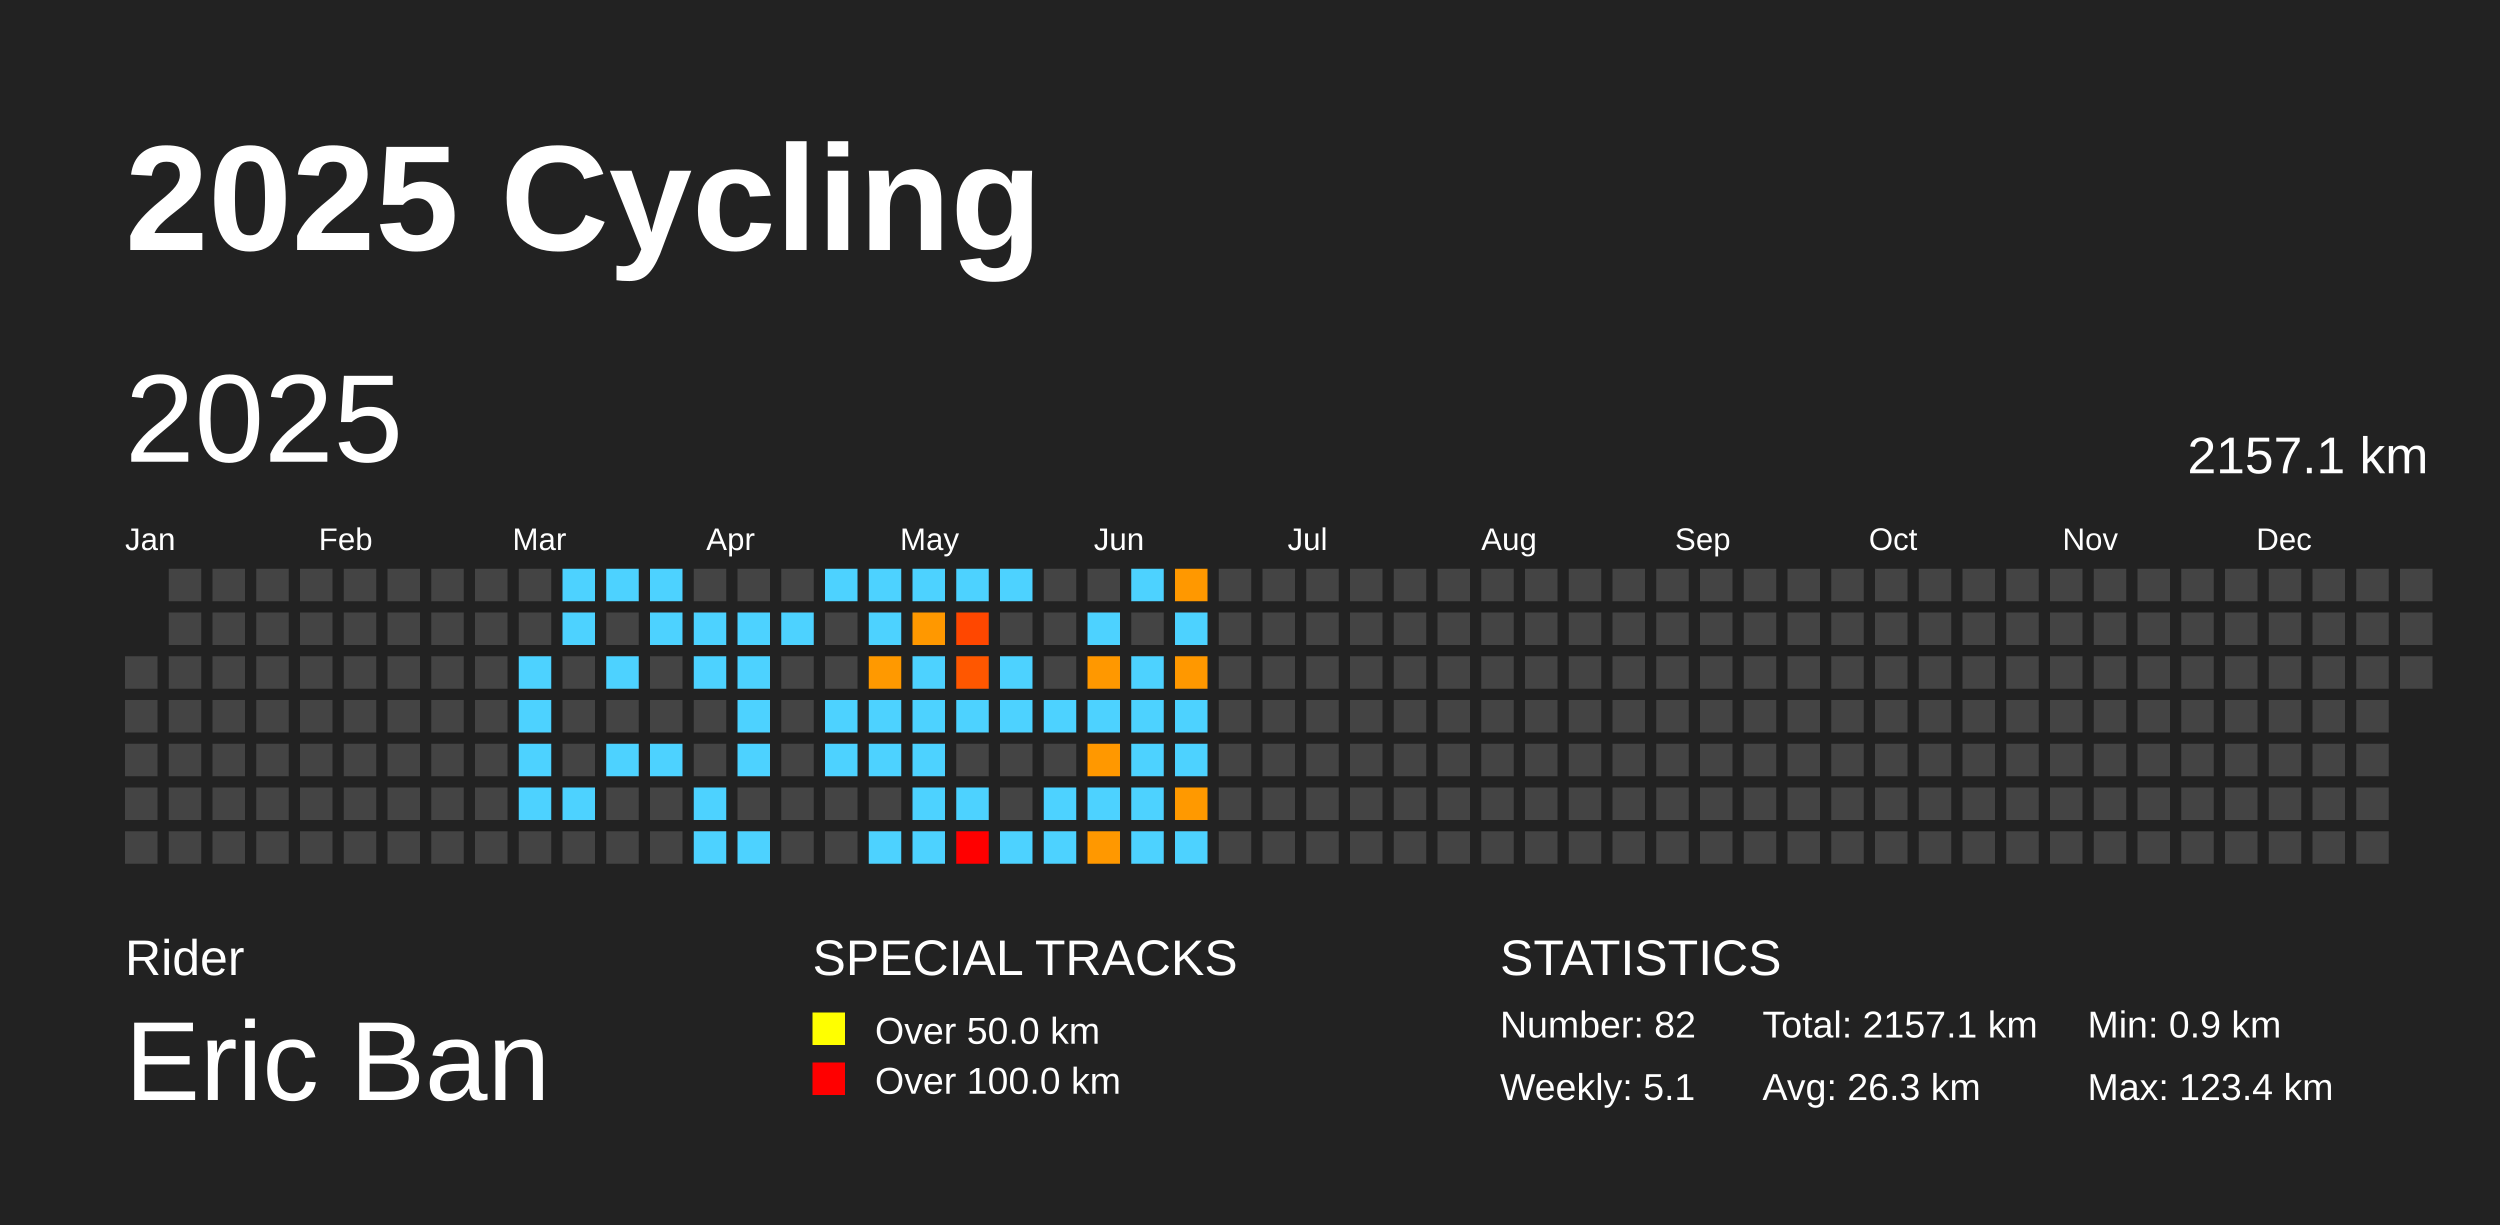
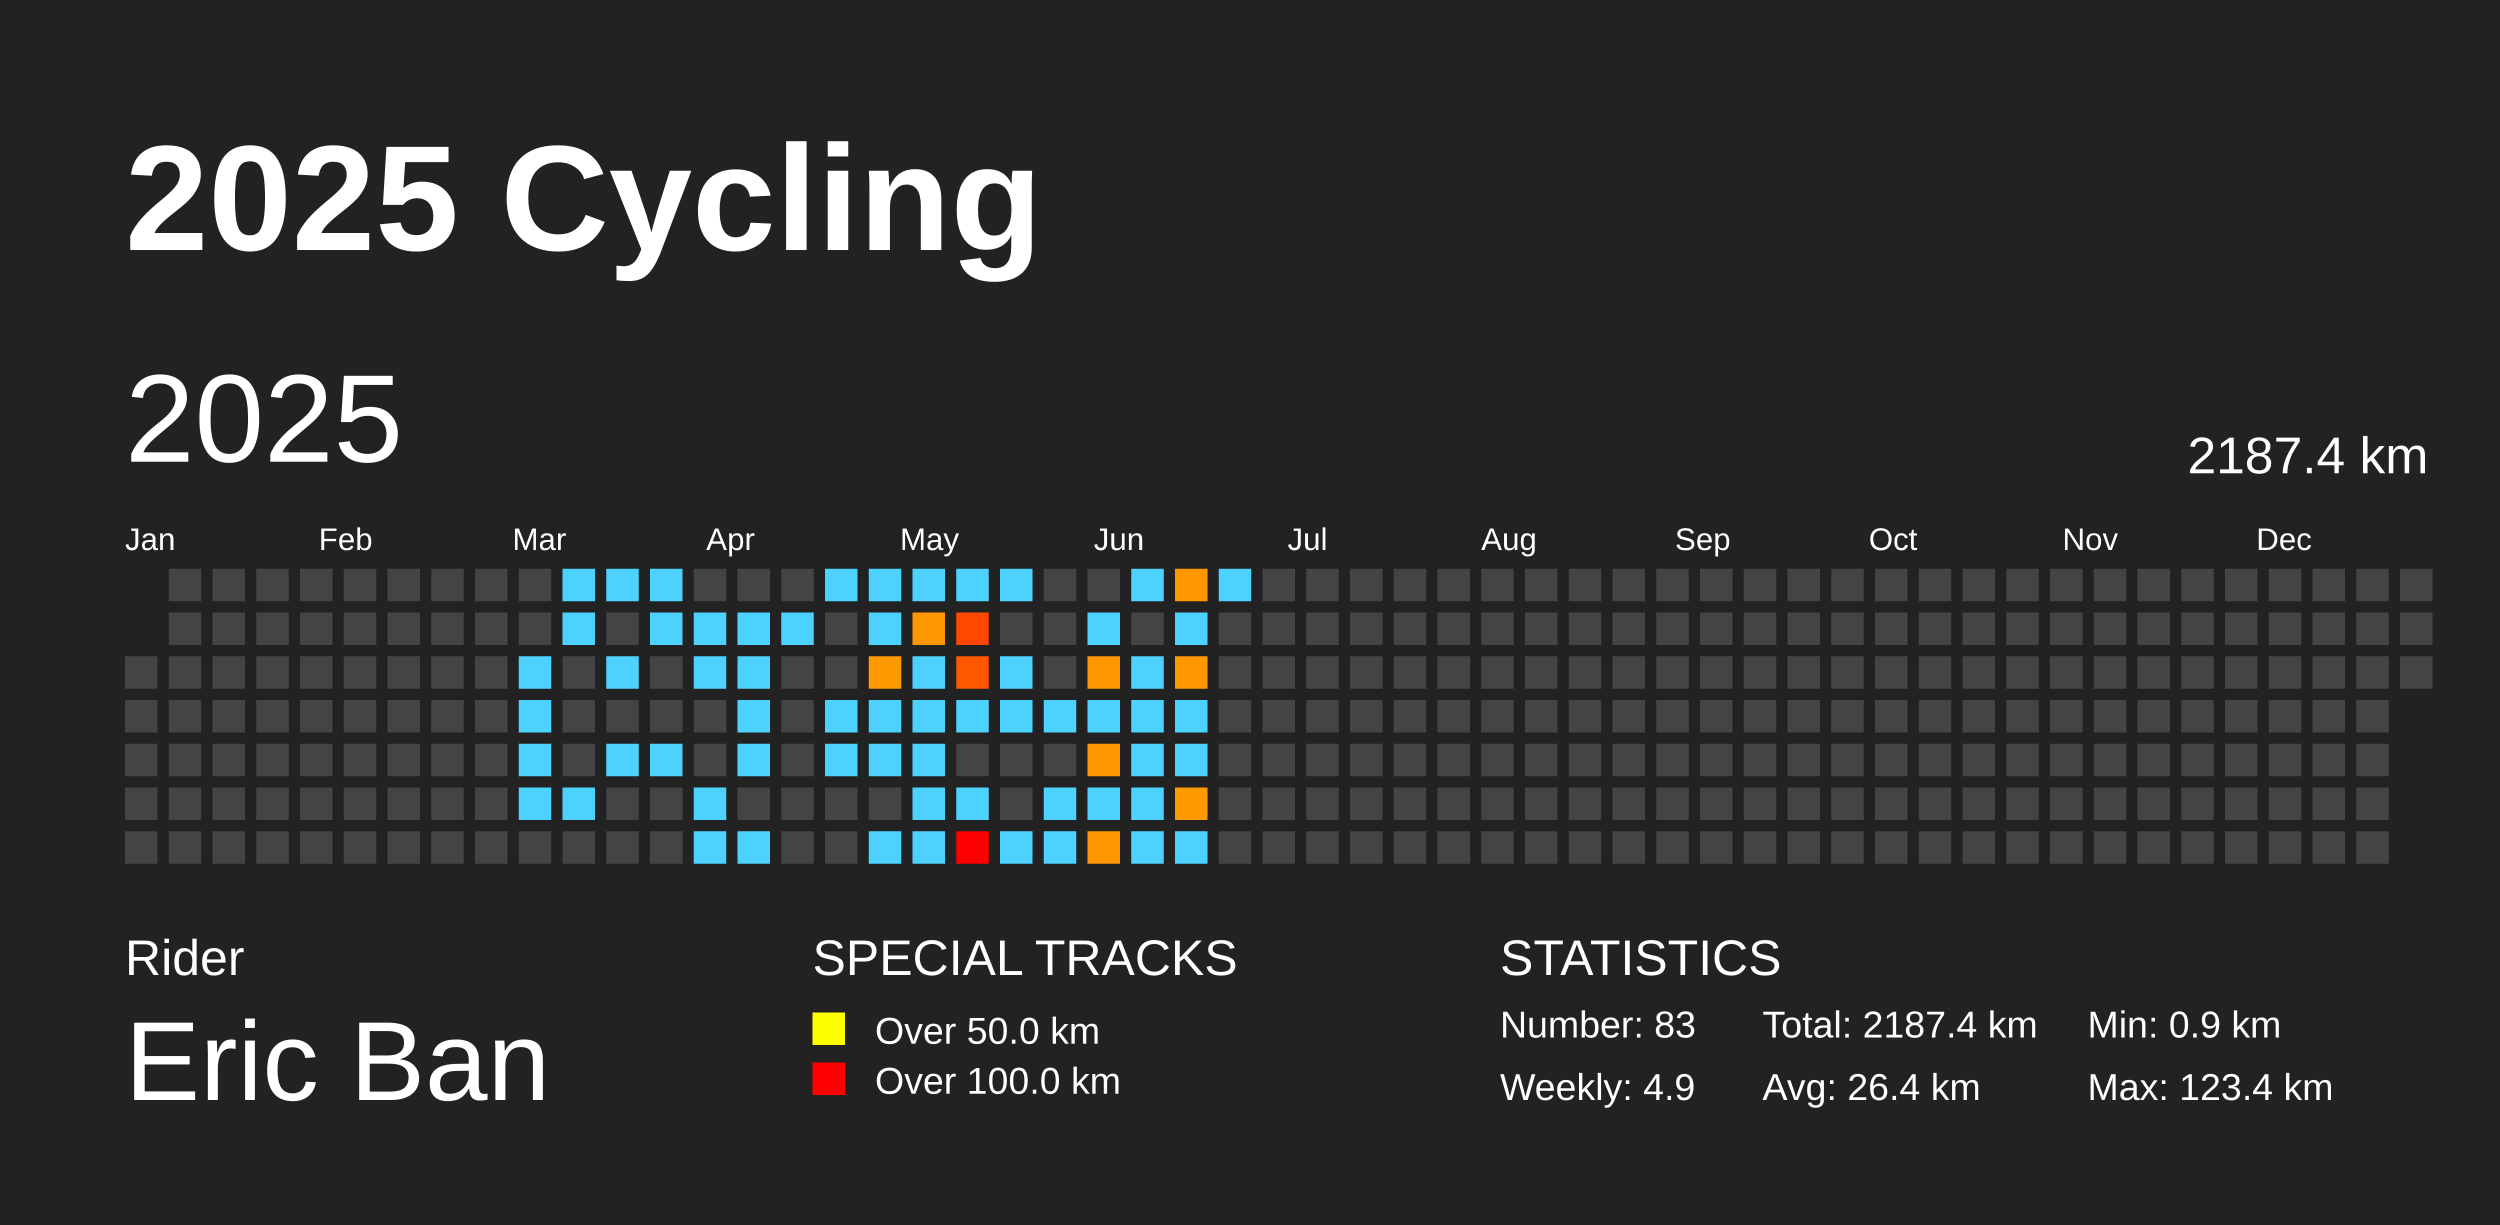
<svg xmlns="http://www.w3.org/2000/svg" baseProfile="full" height="98mm" version="1.1" viewBox="0,0,200,98" width="200mm">
  <defs />
  <rect fill="#222222" height="98" width="200" x="0" y="0" />
  <text fill="#FFFFFF" style="font-size:12px; font-family:Arial; font-weight:bold;" x="10" y="20">2025 Cycling</text>
  <text fill="#FFFFFF" style="font-size:4px; font-family:Arial" x="10" y="78">Rider</text>
  <text fill="#FFFFFF" style="font-size:9px; font-family:Arial" x="10" y="88">Eric Ban</text>
  <text fill="#FFFFFF" style="font-size:4px; font-family:Arial" x="65" y="78">SPECIAL TRACKS</text>
  <rect fill="yellow" height="2.6" width="2.6" x="65" y="81" />
  <text fill="#FFFFFF" style="font-size:3px; font-family:Arial" x="70" y="83.5">Over 50.0 km</text>
  <rect fill="red" height="2.6" width="2.6" x="65" y="85" />
  <text fill="#FFFFFF" style="font-size:3px; font-family:Arial" x="70" y="87.5">Over 100.0 km</text>
  <text fill="#FFFFFF" style="font-size:4px; font-family:Arial" x="120" y="78">STATISTICS</text>
-   <text fill="#FFFFFF" style="font-size:3px; font-family:Arial" x="120" y="83">Number: 82</text>
-   <text fill="#FFFFFF" style="font-size:3px; font-family:Arial" x="120" y="88">Weekly: 5.1</text>
-   <text fill="#FFFFFF" style="font-size:3px; font-family:Arial" x="141" y="83">Total: 2157.1 km</text>
-   <text fill="#FFFFFF" style="font-size:3px; font-family:Arial" x="141" y="88">Avg: 26.3 km</text>
+   <text fill="#FFFFFF" style="font-size:3px; font-family:Arial" x="120" y="83">Number: 83</text>
+   <text fill="#FFFFFF" style="font-size:3px; font-family:Arial" x="120" y="88">Weekly: 4.9</text>
+   <text fill="#FFFFFF" style="font-size:3px; font-family:Arial" x="141" y="83">Total: 2187.4 km</text>
+   <text fill="#FFFFFF" style="font-size:3px; font-family:Arial" x="141" y="88">Avg: 26.4 km</text>
  <text fill="#FFFFFF" style="font-size:3px; font-family:Arial" x="167" y="83">Min: 0.9 km</text>
  <text fill="#FFFFFF" style="font-size:3px; font-family:Arial" x="167" y="88">Max: 123.4 km</text>
  <text dominant-baseline="hanging" fill="#FFFFFF" style="font-size:10.0px; font-family:Arial;" x="10" y="30">2025</text>
-   <text dominant-baseline="hanging" fill="#FFFFFF" style="font-size:4.125px; font-family:Arial;" x="175" y="35">2157.1 km</text>
+   <text dominant-baseline="hanging" fill="#FFFFFF" style="font-size:4.125px; font-family:Arial;" x="175" y="35">2187.4 km</text>
  <text fill="#FFFFFF" style="font-size:2.5px; font-family:Arial" x="10.0" y="44">Jan</text>
  <text fill="#FFFFFF" style="font-size:2.5px; font-family:Arial" x="25.5" y="44">Feb</text>
  <text fill="#FFFFFF" style="font-size:2.5px; font-family:Arial" x="41.0" y="44">Mar</text>
  <text fill="#FFFFFF" style="font-size:2.5px; font-family:Arial" x="56.5" y="44">Apr</text>
  <text fill="#FFFFFF" style="font-size:2.5px; font-family:Arial" x="72.0" y="44">May</text>
  <text fill="#FFFFFF" style="font-size:2.5px; font-family:Arial" x="87.5" y="44">Jun</text>
  <text fill="#FFFFFF" style="font-size:2.5px; font-family:Arial" x="103.0" y="44">Jul</text>
  <text fill="#FFFFFF" style="font-size:2.5px; font-family:Arial" x="118.5" y="44">Aug</text>
  <text fill="#FFFFFF" style="font-size:2.5px; font-family:Arial" x="134.0" y="44">Sep</text>
  <text fill="#FFFFFF" style="font-size:2.5px; font-family:Arial" x="149.5" y="44">Oct</text>
  <text fill="#FFFFFF" style="font-size:2.5px; font-family:Arial" x="165.0" y="44">Nov</text>
  <text fill="#FFFFFF" style="font-size:2.5px; font-family:Arial" x="180.5" y="44">Dec</text>
  <rect fill="#444444" height="2.6" width="2.6" x="10.0" y="52.5" />
  <rect fill="#444444" height="2.6" width="2.6" x="10.0" y="56.0" />
  <rect fill="#444444" height="2.6" width="2.6" x="10.0" y="59.5" />
  <rect fill="#444444" height="2.6" width="2.6" x="10.0" y="63.0" />
  <rect fill="#444444" height="2.6" width="2.6" x="10.0" y="66.5" />
  <rect fill="#444444" height="2.6" width="2.6" x="13.5" y="45.5" />
  <rect fill="#444444" height="2.6" width="2.6" x="13.5" y="49.0" />
  <rect fill="#444444" height="2.6" width="2.6" x="13.5" y="52.5" />
  <rect fill="#444444" height="2.6" width="2.6" x="13.5" y="56.0" />
  <rect fill="#444444" height="2.6" width="2.6" x="13.5" y="59.5" />
  <rect fill="#444444" height="2.6" width="2.6" x="13.5" y="63.0" />
  <rect fill="#444444" height="2.6" width="2.6" x="13.5" y="66.5" />
  <rect fill="#444444" height="2.6" width="2.6" x="17.0" y="45.5" />
  <rect fill="#444444" height="2.6" width="2.6" x="17.0" y="49.0" />
  <rect fill="#444444" height="2.6" width="2.6" x="17.0" y="52.5" />
  <rect fill="#444444" height="2.6" width="2.6" x="17.0" y="56.0" />
  <rect fill="#444444" height="2.6" width="2.6" x="17.0" y="59.5" />
  <rect fill="#444444" height="2.6" width="2.6" x="17.0" y="63.0" />
  <rect fill="#444444" height="2.6" width="2.6" x="17.0" y="66.5" />
  <rect fill="#444444" height="2.6" width="2.6" x="20.5" y="45.5" />
  <rect fill="#444444" height="2.6" width="2.6" x="20.5" y="49.0" />
  <rect fill="#444444" height="2.6" width="2.6" x="20.5" y="52.5" />
  <rect fill="#444444" height="2.6" width="2.6" x="20.5" y="56.0" />
  <rect fill="#444444" height="2.6" width="2.6" x="20.5" y="59.5" />
  <rect fill="#444444" height="2.6" width="2.6" x="20.5" y="63.0" />
  <rect fill="#444444" height="2.6" width="2.6" x="20.5" y="66.5" />
  <rect fill="#444444" height="2.6" width="2.6" x="24.0" y="45.5" />
  <rect fill="#444444" height="2.6" width="2.6" x="24.0" y="49.0" />
  <rect fill="#444444" height="2.6" width="2.6" x="24.0" y="52.5" />
  <rect fill="#444444" height="2.6" width="2.6" x="24.0" y="56.0" />
  <rect fill="#444444" height="2.6" width="2.6" x="24.0" y="59.5" />
  <rect fill="#444444" height="2.6" width="2.6" x="24.0" y="63.0" />
  <rect fill="#444444" height="2.6" width="2.6" x="24.0" y="66.5" />
  <rect fill="#444444" height="2.6" width="2.6" x="27.5" y="45.5" />
  <rect fill="#444444" height="2.6" width="2.6" x="27.5" y="49.0" />
  <rect fill="#444444" height="2.6" width="2.6" x="27.5" y="52.5" />
  <rect fill="#444444" height="2.6" width="2.6" x="27.5" y="56.0" />
  <rect fill="#444444" height="2.6" width="2.6" x="27.5" y="59.5" />
  <rect fill="#444444" height="2.6" width="2.6" x="27.5" y="63.0" />
  <rect fill="#444444" height="2.6" width="2.6" x="27.5" y="66.5" />
  <rect fill="#444444" height="2.6" width="2.6" x="31.0" y="45.5" />
  <rect fill="#444444" height="2.6" width="2.6" x="31.0" y="49.0" />
  <rect fill="#444444" height="2.6" width="2.6" x="31.0" y="52.5" />
  <rect fill="#444444" height="2.6" width="2.6" x="31.0" y="56.0" />
  <rect fill="#444444" height="2.6" width="2.6" x="31.0" y="59.5" />
  <rect fill="#444444" height="2.6" width="2.6" x="31.0" y="63.0" />
  <rect fill="#444444" height="2.6" width="2.6" x="31.0" y="66.5" />
  <rect fill="#444444" height="2.6" width="2.6" x="34.5" y="45.5" />
  <rect fill="#444444" height="2.6" width="2.6" x="34.5" y="49.0" />
  <rect fill="#444444" height="2.6" width="2.6" x="34.5" y="52.5" />
  <rect fill="#444444" height="2.6" width="2.6" x="34.5" y="56.0" />
  <rect fill="#444444" height="2.6" width="2.6" x="34.5" y="59.5" />
  <rect fill="#444444" height="2.6" width="2.6" x="34.5" y="63.0" />
  <rect fill="#444444" height="2.6" width="2.6" x="34.5" y="66.5" />
  <rect fill="#444444" height="2.6" width="2.6" x="38.0" y="45.5" />
  <rect fill="#444444" height="2.6" width="2.6" x="38.0" y="49.0" />
  <rect fill="#444444" height="2.6" width="2.6" x="38.0" y="52.5" />
  <rect fill="#444444" height="2.6" width="2.6" x="38.0" y="56.0" />
  <rect fill="#444444" height="2.6" width="2.6" x="38.0" y="59.5" />
  <rect fill="#444444" height="2.6" width="2.6" x="38.0" y="63.0" />
  <rect fill="#444444" height="2.6" width="2.6" x="38.0" y="66.5" />
  <rect fill="#444444" height="2.6" width="2.6" x="41.5" y="45.5" />
  <rect fill="#444444" height="2.6" width="2.6" x="41.5" y="49.0" />
  <rect fill="#4dd2ff" height="2.6" width="2.6" x="41.5" y="52.5" />
  <rect fill="#4dd2ff" height="2.6" width="2.6" x="41.5" y="56.0" />
  <rect fill="#4dd2ff" height="2.6" width="2.6" x="41.5" y="59.5" />
  <rect fill="#4dd2ff" height="2.6" width="2.6" x="41.5" y="63.0" />
  <rect fill="#444444" height="2.6" width="2.6" x="41.5" y="66.5" />
  <rect fill="#4dd2ff" height="2.6" width="2.6" x="45.0" y="45.5" />
  <rect fill="#4dd2ff" height="2.6" width="2.6" x="45.0" y="49.0" />
  <rect fill="#444444" height="2.6" width="2.6" x="45.0" y="52.5" />
  <rect fill="#444444" height="2.6" width="2.6" x="45.0" y="56.0" />
  <rect fill="#444444" height="2.6" width="2.6" x="45.0" y="59.5" />
  <rect fill="#4dd2ff" height="2.6" width="2.6" x="45.0" y="63.0" />
  <rect fill="#444444" height="2.6" width="2.6" x="45.0" y="66.5" />
  <rect fill="#4dd2ff" height="2.6" width="2.6" x="48.5" y="45.5" />
  <rect fill="#444444" height="2.6" width="2.6" x="48.5" y="49.0" />
  <rect fill="#4dd2ff" height="2.6" width="2.6" x="48.5" y="52.5" />
  <rect fill="#444444" height="2.6" width="2.6" x="48.5" y="56.0" />
  <rect fill="#4dd2ff" height="2.6" width="2.6" x="48.5" y="59.5" />
  <rect fill="#444444" height="2.6" width="2.6" x="48.5" y="63.0" />
  <rect fill="#444444" height="2.6" width="2.6" x="48.5" y="66.5" />
  <rect fill="#4dd2ff" height="2.6" width="2.6" x="52.0" y="45.5" />
  <rect fill="#4dd2ff" height="2.6" width="2.6" x="52.0" y="49.0" />
  <rect fill="#444444" height="2.6" width="2.6" x="52.0" y="52.5" />
  <rect fill="#444444" height="2.6" width="2.6" x="52.0" y="56.0" />
  <rect fill="#4dd2ff" height="2.6" width="2.6" x="52.0" y="59.5" />
  <rect fill="#444444" height="2.6" width="2.6" x="52.0" y="63.0" />
  <rect fill="#444444" height="2.6" width="2.6" x="52.0" y="66.5" />
  <rect fill="#444444" height="2.6" width="2.6" x="55.5" y="45.5" />
  <rect fill="#4dd2ff" height="2.6" width="2.6" x="55.5" y="49.0" />
  <rect fill="#4dd2ff" height="2.6" width="2.6" x="55.5" y="52.5" />
  <rect fill="#444444" height="2.6" width="2.6" x="55.5" y="56.0" />
  <rect fill="#444444" height="2.6" width="2.6" x="55.5" y="59.5" />
  <rect fill="#4dd2ff" height="2.6" width="2.6" x="55.5" y="63.0" />
  <rect fill="#4dd2ff" height="2.6" width="2.6" x="55.5" y="66.5" />
  <rect fill="#444444" height="2.6" width="2.6" x="59.0" y="45.5" />
  <rect fill="#4dd2ff" height="2.6" width="2.6" x="59.0" y="49.0" />
  <rect fill="#4dd2ff" height="2.6" width="2.6" x="59.0" y="52.5" />
  <rect fill="#4dd2ff" height="2.6" width="2.6" x="59.0" y="56.0" />
  <rect fill="#4dd2ff" height="2.6" width="2.6" x="59.0" y="59.5" />
  <rect fill="#444444" height="2.6" width="2.6" x="59.0" y="63.0" />
  <rect fill="#4dd2ff" height="2.6" width="2.6" x="59.0" y="66.5" />
  <rect fill="#444444" height="2.6" width="2.6" x="62.5" y="45.5" />
  <rect fill="#4dd2ff" height="2.6" width="2.6" x="62.5" y="49.0" />
  <rect fill="#444444" height="2.6" width="2.6" x="62.5" y="52.5" />
  <rect fill="#444444" height="2.6" width="2.6" x="62.5" y="56.0" />
  <rect fill="#444444" height="2.6" width="2.6" x="62.5" y="59.5" />
  <rect fill="#444444" height="2.6" width="2.6" x="62.5" y="63.0" />
  <rect fill="#444444" height="2.6" width="2.6" x="62.5" y="66.5" />
  <rect fill="#4dd2ff" height="2.6" width="2.6" x="66.0" y="45.5" />
  <rect fill="#444444" height="2.6" width="2.6" x="66.0" y="49.0" />
  <rect fill="#444444" height="2.6" width="2.6" x="66.0" y="52.5" />
  <rect fill="#4dd2ff" height="2.6" width="2.6" x="66.0" y="56.0" />
  <rect fill="#4dd2ff" height="2.6" width="2.6" x="66.0" y="59.5" />
  <rect fill="#444444" height="2.6" width="2.6" x="66.0" y="63.0" />
  <rect fill="#444444" height="2.6" width="2.6" x="66.0" y="66.5" />
  <rect fill="#4dd2ff" height="2.6" width="2.6" x="69.5" y="45.5" />
  <rect fill="#4dd2ff" height="2.6" width="2.6" x="69.5" y="49.0" />
  <rect fill="#ff9900" height="2.6" width="2.6" x="69.5" y="52.5" />
  <rect fill="#4dd2ff" height="2.6" width="2.6" x="69.5" y="56.0" />
  <rect fill="#4dd2ff" height="2.6" width="2.6" x="69.5" y="59.5" />
  <rect fill="#444444" height="2.6" width="2.6" x="69.5" y="63.0" />
  <rect fill="#4dd2ff" height="2.6" width="2.6" x="69.5" y="66.5" />
  <rect fill="#4dd2ff" height="2.6" width="2.6" x="73.0" y="45.5" />
  <rect fill="#ff9800" height="2.6" width="2.6" x="73.0" y="49.0" />
  <rect fill="#4dd2ff" height="2.6" width="2.6" x="73.0" y="52.5" />
  <rect fill="#4dd2ff" height="2.6" width="2.6" x="73.0" y="56.0" />
  <rect fill="#4dd2ff" height="2.6" width="2.6" x="73.0" y="59.5" />
  <rect fill="#4dd2ff" height="2.6" width="2.6" x="73.0" y="63.0" />
  <rect fill="#4dd2ff" height="2.6" width="2.6" x="73.0" y="66.5" />
  <rect fill="#4dd2ff" height="2.6" width="2.6" x="76.5" y="45.5" />
  <rect fill="#ff4700" height="2.6" width="2.6" x="76.5" y="49.0" />
  <rect fill="#ff5700" height="2.6" width="2.6" x="76.5" y="52.5" />
  <rect fill="#4dd2ff" height="2.6" width="2.6" x="76.5" y="56.0" />
  <rect fill="#444444" height="2.6" width="2.6" x="76.5" y="59.5" />
  <rect fill="#4dd2ff" height="2.6" width="2.6" x="76.5" y="63.0" />
  <rect fill="red" height="2.6" width="2.6" x="76.5" y="66.5" />
  <rect fill="#4dd2ff" height="2.6" width="2.6" x="80.0" y="45.5" />
  <rect fill="#444444" height="2.6" width="2.6" x="80.0" y="49.0" />
  <rect fill="#4dd2ff" height="2.6" width="2.6" x="80.0" y="52.5" />
  <rect fill="#4dd2ff" height="2.6" width="2.6" x="80.0" y="56.0" />
  <rect fill="#444444" height="2.6" width="2.6" x="80.0" y="59.5" />
  <rect fill="#444444" height="2.6" width="2.6" x="80.0" y="63.0" />
  <rect fill="#4dd2ff" height="2.6" width="2.6" x="80.0" y="66.5" />
  <rect fill="#444444" height="2.6" width="2.6" x="83.5" y="45.5" />
  <rect fill="#444444" height="2.6" width="2.6" x="83.5" y="49.0" />
  <rect fill="#444444" height="2.6" width="2.6" x="83.5" y="52.5" />
  <rect fill="#4dd2ff" height="2.6" width="2.6" x="83.5" y="56.0" />
  <rect fill="#444444" height="2.6" width="2.6" x="83.5" y="59.5" />
  <rect fill="#4dd2ff" height="2.6" width="2.6" x="83.5" y="63.0" />
  <rect fill="#4dd2ff" height="2.6" width="2.6" x="83.5" y="66.5" />
  <rect fill="#444444" height="2.6" width="2.6" x="87.0" y="45.5" />
  <rect fill="#4dd2ff" height="2.6" width="2.6" x="87.0" y="49.0" />
  <rect fill="#ff9800" height="2.6" width="2.6" x="87.0" y="52.5" />
  <rect fill="#4dd2ff" height="2.6" width="2.6" x="87.0" y="56.0" />
  <rect fill="#ff9800" height="2.6" width="2.6" x="87.0" y="59.5" />
  <rect fill="#4dd2ff" height="2.6" width="2.6" x="87.0" y="63.0" />
  <rect fill="#ff9800" height="2.6" width="2.6" x="87.0" y="66.5" />
  <rect fill="#4dd2ff" height="2.6" width="2.6" x="90.5" y="45.5" />
  <rect fill="#444444" height="2.6" width="2.6" x="90.5" y="49.0" />
  <rect fill="#4dd2ff" height="2.6" width="2.6" x="90.5" y="52.5" />
  <rect fill="#4dd2ff" height="2.6" width="2.6" x="90.5" y="56.0" />
  <rect fill="#4dd2ff" height="2.6" width="2.6" x="90.5" y="59.5" />
  <rect fill="#4dd2ff" height="2.6" width="2.6" x="90.5" y="63.0" />
  <rect fill="#4dd2ff" height="2.6" width="2.6" x="90.5" y="66.5" />
  <rect fill="#ff9800" height="2.6" width="2.6" x="94.0" y="45.5" />
  <rect fill="#4dd2ff" height="2.6" width="2.6" x="94.0" y="49.0" />
  <rect fill="#ff9800" height="2.6" width="2.6" x="94.0" y="52.5" />
  <rect fill="#4dd2ff" height="2.6" width="2.6" x="94.0" y="56.0" />
  <rect fill="#4dd2ff" height="2.6" width="2.6" x="94.0" y="59.5" />
  <rect fill="#ff9900" height="2.6" width="2.6" x="94.0" y="63.0" />
  <rect fill="#4dd2ff" height="2.6" width="2.6" x="94.0" y="66.5" />
-   <rect fill="#444444" height="2.6" width="2.6" x="97.5" y="45.5" />
+   <rect fill="#4dd2ff" height="2.6" width="2.6" x="97.5" y="45.5" />
  <rect fill="#444444" height="2.6" width="2.6" x="97.5" y="49.0" />
  <rect fill="#444444" height="2.6" width="2.6" x="97.5" y="52.5" />
  <rect fill="#444444" height="2.6" width="2.6" x="97.5" y="56.0" />
  <rect fill="#444444" height="2.6" width="2.6" x="97.5" y="59.5" />
  <rect fill="#444444" height="2.6" width="2.6" x="97.5" y="63.0" />
  <rect fill="#444444" height="2.6" width="2.6" x="97.5" y="66.5" />
  <rect fill="#444444" height="2.6" width="2.6" x="101.0" y="45.5" />
  <rect fill="#444444" height="2.6" width="2.6" x="101.0" y="49.0" />
  <rect fill="#444444" height="2.6" width="2.6" x="101.0" y="52.5" />
  <rect fill="#444444" height="2.6" width="2.6" x="101.0" y="56.0" />
  <rect fill="#444444" height="2.6" width="2.6" x="101.0" y="59.5" />
  <rect fill="#444444" height="2.6" width="2.6" x="101.0" y="63.0" />
  <rect fill="#444444" height="2.6" width="2.6" x="101.0" y="66.5" />
  <rect fill="#444444" height="2.6" width="2.6" x="104.5" y="45.5" />
  <rect fill="#444444" height="2.6" width="2.6" x="104.5" y="49.0" />
  <rect fill="#444444" height="2.6" width="2.6" x="104.5" y="52.5" />
  <rect fill="#444444" height="2.6" width="2.6" x="104.5" y="56.0" />
  <rect fill="#444444" height="2.6" width="2.6" x="104.5" y="59.5" />
  <rect fill="#444444" height="2.6" width="2.6" x="104.5" y="63.0" />
  <rect fill="#444444" height="2.6" width="2.6" x="104.5" y="66.5" />
  <rect fill="#444444" height="2.6" width="2.6" x="108.0" y="45.5" />
  <rect fill="#444444" height="2.6" width="2.6" x="108.0" y="49.0" />
  <rect fill="#444444" height="2.6" width="2.6" x="108.0" y="52.5" />
  <rect fill="#444444" height="2.6" width="2.6" x="108.0" y="56.0" />
  <rect fill="#444444" height="2.6" width="2.6" x="108.0" y="59.5" />
  <rect fill="#444444" height="2.6" width="2.6" x="108.0" y="63.0" />
  <rect fill="#444444" height="2.6" width="2.6" x="108.0" y="66.5" />
  <rect fill="#444444" height="2.6" width="2.6" x="111.5" y="45.5" />
  <rect fill="#444444" height="2.6" width="2.6" x="111.5" y="49.0" />
  <rect fill="#444444" height="2.6" width="2.6" x="111.5" y="52.5" />
  <rect fill="#444444" height="2.6" width="2.6" x="111.5" y="56.0" />
  <rect fill="#444444" height="2.6" width="2.6" x="111.5" y="59.5" />
  <rect fill="#444444" height="2.6" width="2.6" x="111.5" y="63.0" />
  <rect fill="#444444" height="2.6" width="2.6" x="111.5" y="66.5" />
  <rect fill="#444444" height="2.6" width="2.6" x="115.0" y="45.5" />
  <rect fill="#444444" height="2.6" width="2.6" x="115.0" y="49.0" />
  <rect fill="#444444" height="2.6" width="2.6" x="115.0" y="52.5" />
  <rect fill="#444444" height="2.6" width="2.6" x="115.0" y="56.0" />
  <rect fill="#444444" height="2.6" width="2.6" x="115.0" y="59.5" />
  <rect fill="#444444" height="2.6" width="2.6" x="115.0" y="63.0" />
  <rect fill="#444444" height="2.6" width="2.6" x="115.0" y="66.5" />
  <rect fill="#444444" height="2.6" width="2.6" x="118.5" y="45.5" />
  <rect fill="#444444" height="2.6" width="2.6" x="118.5" y="49.0" />
  <rect fill="#444444" height="2.6" width="2.6" x="118.5" y="52.5" />
  <rect fill="#444444" height="2.6" width="2.6" x="118.5" y="56.0" />
  <rect fill="#444444" height="2.6" width="2.6" x="118.5" y="59.5" />
  <rect fill="#444444" height="2.6" width="2.6" x="118.5" y="63.0" />
  <rect fill="#444444" height="2.6" width="2.6" x="118.5" y="66.5" />
  <rect fill="#444444" height="2.6" width="2.6" x="122.0" y="45.5" />
  <rect fill="#444444" height="2.6" width="2.6" x="122.0" y="49.0" />
  <rect fill="#444444" height="2.6" width="2.6" x="122.0" y="52.5" />
  <rect fill="#444444" height="2.6" width="2.6" x="122.0" y="56.0" />
  <rect fill="#444444" height="2.6" width="2.6" x="122.0" y="59.5" />
  <rect fill="#444444" height="2.6" width="2.6" x="122.0" y="63.0" />
  <rect fill="#444444" height="2.6" width="2.6" x="122.0" y="66.5" />
  <rect fill="#444444" height="2.6" width="2.6" x="125.5" y="45.5" />
  <rect fill="#444444" height="2.6" width="2.6" x="125.5" y="49.0" />
  <rect fill="#444444" height="2.6" width="2.6" x="125.5" y="52.5" />
  <rect fill="#444444" height="2.6" width="2.6" x="125.5" y="56.0" />
  <rect fill="#444444" height="2.6" width="2.6" x="125.5" y="59.5" />
  <rect fill="#444444" height="2.6" width="2.6" x="125.5" y="63.0" />
  <rect fill="#444444" height="2.6" width="2.6" x="125.5" y="66.5" />
  <rect fill="#444444" height="2.6" width="2.6" x="129.0" y="45.5" />
  <rect fill="#444444" height="2.6" width="2.6" x="129.0" y="49.0" />
  <rect fill="#444444" height="2.6" width="2.6" x="129.0" y="52.5" />
  <rect fill="#444444" height="2.6" width="2.6" x="129.0" y="56.0" />
  <rect fill="#444444" height="2.6" width="2.6" x="129.0" y="59.5" />
  <rect fill="#444444" height="2.6" width="2.6" x="129.0" y="63.0" />
  <rect fill="#444444" height="2.6" width="2.6" x="129.0" y="66.5" />
  <rect fill="#444444" height="2.6" width="2.6" x="132.5" y="45.5" />
  <rect fill="#444444" height="2.6" width="2.6" x="132.5" y="49.0" />
  <rect fill="#444444" height="2.6" width="2.6" x="132.5" y="52.5" />
  <rect fill="#444444" height="2.6" width="2.6" x="132.5" y="56.0" />
  <rect fill="#444444" height="2.6" width="2.6" x="132.5" y="59.5" />
  <rect fill="#444444" height="2.6" width="2.6" x="132.5" y="63.0" />
  <rect fill="#444444" height="2.6" width="2.6" x="132.5" y="66.5" />
  <rect fill="#444444" height="2.6" width="2.6" x="136.0" y="45.5" />
  <rect fill="#444444" height="2.6" width="2.6" x="136.0" y="49.0" />
  <rect fill="#444444" height="2.6" width="2.6" x="136.0" y="52.5" />
  <rect fill="#444444" height="2.6" width="2.6" x="136.0" y="56.0" />
  <rect fill="#444444" height="2.6" width="2.6" x="136.0" y="59.5" />
  <rect fill="#444444" height="2.6" width="2.6" x="136.0" y="63.0" />
  <rect fill="#444444" height="2.6" width="2.6" x="136.0" y="66.5" />
  <rect fill="#444444" height="2.6" width="2.6" x="139.5" y="45.5" />
  <rect fill="#444444" height="2.6" width="2.6" x="139.5" y="49.0" />
  <rect fill="#444444" height="2.6" width="2.6" x="139.5" y="52.5" />
  <rect fill="#444444" height="2.6" width="2.6" x="139.5" y="56.0" />
  <rect fill="#444444" height="2.6" width="2.6" x="139.5" y="59.5" />
  <rect fill="#444444" height="2.6" width="2.6" x="139.5" y="63.0" />
  <rect fill="#444444" height="2.6" width="2.6" x="139.5" y="66.5" />
  <rect fill="#444444" height="2.6" width="2.6" x="143.0" y="45.5" />
  <rect fill="#444444" height="2.6" width="2.6" x="143.0" y="49.0" />
  <rect fill="#444444" height="2.6" width="2.6" x="143.0" y="52.5" />
  <rect fill="#444444" height="2.6" width="2.6" x="143.0" y="56.0" />
  <rect fill="#444444" height="2.6" width="2.6" x="143.0" y="59.5" />
  <rect fill="#444444" height="2.6" width="2.6" x="143.0" y="63.0" />
  <rect fill="#444444" height="2.6" width="2.6" x="143.0" y="66.5" />
  <rect fill="#444444" height="2.6" width="2.6" x="146.5" y="45.5" />
  <rect fill="#444444" height="2.6" width="2.6" x="146.5" y="49.0" />
  <rect fill="#444444" height="2.6" width="2.6" x="146.5" y="52.5" />
  <rect fill="#444444" height="2.6" width="2.6" x="146.5" y="56.0" />
  <rect fill="#444444" height="2.6" width="2.6" x="146.5" y="59.5" />
  <rect fill="#444444" height="2.6" width="2.6" x="146.5" y="63.0" />
  <rect fill="#444444" height="2.6" width="2.6" x="146.5" y="66.5" />
  <rect fill="#444444" height="2.6" width="2.6" x="150.0" y="45.5" />
  <rect fill="#444444" height="2.6" width="2.6" x="150.0" y="49.0" />
  <rect fill="#444444" height="2.6" width="2.6" x="150.0" y="52.5" />
  <rect fill="#444444" height="2.6" width="2.6" x="150.0" y="56.0" />
  <rect fill="#444444" height="2.6" width="2.6" x="150.0" y="59.5" />
  <rect fill="#444444" height="2.6" width="2.6" x="150.0" y="63.0" />
  <rect fill="#444444" height="2.6" width="2.6" x="150.0" y="66.5" />
  <rect fill="#444444" height="2.6" width="2.6" x="153.5" y="45.5" />
  <rect fill="#444444" height="2.6" width="2.6" x="153.5" y="49.0" />
  <rect fill="#444444" height="2.6" width="2.6" x="153.5" y="52.5" />
  <rect fill="#444444" height="2.6" width="2.6" x="153.5" y="56.0" />
  <rect fill="#444444" height="2.6" width="2.6" x="153.5" y="59.5" />
  <rect fill="#444444" height="2.6" width="2.6" x="153.5" y="63.0" />
  <rect fill="#444444" height="2.6" width="2.6" x="153.5" y="66.5" />
  <rect fill="#444444" height="2.6" width="2.6" x="157.0" y="45.5" />
  <rect fill="#444444" height="2.6" width="2.6" x="157.0" y="49.0" />
  <rect fill="#444444" height="2.6" width="2.6" x="157.0" y="52.5" />
  <rect fill="#444444" height="2.6" width="2.6" x="157.0" y="56.0" />
  <rect fill="#444444" height="2.6" width="2.6" x="157.0" y="59.5" />
  <rect fill="#444444" height="2.6" width="2.6" x="157.0" y="63.0" />
  <rect fill="#444444" height="2.6" width="2.6" x="157.0" y="66.5" />
  <rect fill="#444444" height="2.6" width="2.6" x="160.5" y="45.5" />
  <rect fill="#444444" height="2.6" width="2.6" x="160.5" y="49.0" />
  <rect fill="#444444" height="2.6" width="2.6" x="160.5" y="52.5" />
  <rect fill="#444444" height="2.6" width="2.6" x="160.5" y="56.0" />
  <rect fill="#444444" height="2.6" width="2.6" x="160.5" y="59.5" />
  <rect fill="#444444" height="2.6" width="2.6" x="160.5" y="63.0" />
  <rect fill="#444444" height="2.6" width="2.6" x="160.5" y="66.5" />
  <rect fill="#444444" height="2.6" width="2.6" x="164.0" y="45.5" />
  <rect fill="#444444" height="2.6" width="2.6" x="164.0" y="49.0" />
  <rect fill="#444444" height="2.6" width="2.6" x="164.0" y="52.5" />
  <rect fill="#444444" height="2.6" width="2.6" x="164.0" y="56.0" />
  <rect fill="#444444" height="2.6" width="2.6" x="164.0" y="59.5" />
  <rect fill="#444444" height="2.6" width="2.6" x="164.0" y="63.0" />
  <rect fill="#444444" height="2.6" width="2.6" x="164.0" y="66.5" />
  <rect fill="#444444" height="2.6" width="2.6" x="167.5" y="45.5" />
  <rect fill="#444444" height="2.6" width="2.6" x="167.5" y="49.0" />
  <rect fill="#444444" height="2.6" width="2.6" x="167.5" y="52.5" />
  <rect fill="#444444" height="2.6" width="2.6" x="167.5" y="56.0" />
  <rect fill="#444444" height="2.6" width="2.6" x="167.5" y="59.5" />
  <rect fill="#444444" height="2.6" width="2.6" x="167.5" y="63.0" />
  <rect fill="#444444" height="2.6" width="2.6" x="167.5" y="66.5" />
  <rect fill="#444444" height="2.6" width="2.6" x="171.0" y="45.5" />
  <rect fill="#444444" height="2.6" width="2.6" x="171.0" y="49.0" />
  <rect fill="#444444" height="2.6" width="2.6" x="171.0" y="52.5" />
  <rect fill="#444444" height="2.6" width="2.6" x="171.0" y="56.0" />
  <rect fill="#444444" height="2.6" width="2.6" x="171.0" y="59.5" />
  <rect fill="#444444" height="2.6" width="2.6" x="171.0" y="63.0" />
  <rect fill="#444444" height="2.6" width="2.6" x="171.0" y="66.5" />
  <rect fill="#444444" height="2.6" width="2.6" x="174.5" y="45.5" />
  <rect fill="#444444" height="2.6" width="2.6" x="174.5" y="49.0" />
  <rect fill="#444444" height="2.6" width="2.6" x="174.5" y="52.5" />
  <rect fill="#444444" height="2.6" width="2.6" x="174.5" y="56.0" />
  <rect fill="#444444" height="2.6" width="2.6" x="174.5" y="59.5" />
  <rect fill="#444444" height="2.6" width="2.6" x="174.5" y="63.0" />
  <rect fill="#444444" height="2.6" width="2.6" x="174.5" y="66.5" />
  <rect fill="#444444" height="2.6" width="2.6" x="178.0" y="45.5" />
  <rect fill="#444444" height="2.6" width="2.6" x="178.0" y="49.0" />
  <rect fill="#444444" height="2.6" width="2.6" x="178.0" y="52.5" />
  <rect fill="#444444" height="2.6" width="2.6" x="178.0" y="56.0" />
  <rect fill="#444444" height="2.6" width="2.6" x="178.0" y="59.5" />
  <rect fill="#444444" height="2.6" width="2.6" x="178.0" y="63.0" />
  <rect fill="#444444" height="2.6" width="2.6" x="178.0" y="66.5" />
  <rect fill="#444444" height="2.6" width="2.6" x="181.5" y="45.5" />
  <rect fill="#444444" height="2.6" width="2.6" x="181.5" y="49.0" />
  <rect fill="#444444" height="2.6" width="2.6" x="181.5" y="52.5" />
  <rect fill="#444444" height="2.6" width="2.6" x="181.5" y="56.0" />
  <rect fill="#444444" height="2.6" width="2.6" x="181.5" y="59.5" />
  <rect fill="#444444" height="2.6" width="2.6" x="181.5" y="63.0" />
  <rect fill="#444444" height="2.6" width="2.6" x="181.5" y="66.5" />
  <rect fill="#444444" height="2.6" width="2.6" x="185.0" y="45.5" />
  <rect fill="#444444" height="2.6" width="2.6" x="185.0" y="49.0" />
  <rect fill="#444444" height="2.6" width="2.6" x="185.0" y="52.5" />
  <rect fill="#444444" height="2.6" width="2.6" x="185.0" y="56.0" />
  <rect fill="#444444" height="2.6" width="2.6" x="185.0" y="59.5" />
  <rect fill="#444444" height="2.6" width="2.6" x="185.0" y="63.0" />
  <rect fill="#444444" height="2.6" width="2.6" x="185.0" y="66.5" />
  <rect fill="#444444" height="2.6" width="2.6" x="188.5" y="45.5" />
  <rect fill="#444444" height="2.6" width="2.6" x="188.5" y="49.0" />
  <rect fill="#444444" height="2.6" width="2.6" x="188.5" y="52.5" />
  <rect fill="#444444" height="2.6" width="2.6" x="188.5" y="56.0" />
  <rect fill="#444444" height="2.6" width="2.6" x="188.5" y="59.5" />
  <rect fill="#444444" height="2.6" width="2.6" x="188.5" y="63.0" />
  <rect fill="#444444" height="2.6" width="2.6" x="188.5" y="66.5" />
  <rect fill="#444444" height="2.6" width="2.6" x="192.0" y="45.5" />
  <rect fill="#444444" height="2.6" width="2.6" x="192.0" y="49.0" />
  <rect fill="#444444" height="2.6" width="2.6" x="192.0" y="52.5" />
</svg>
